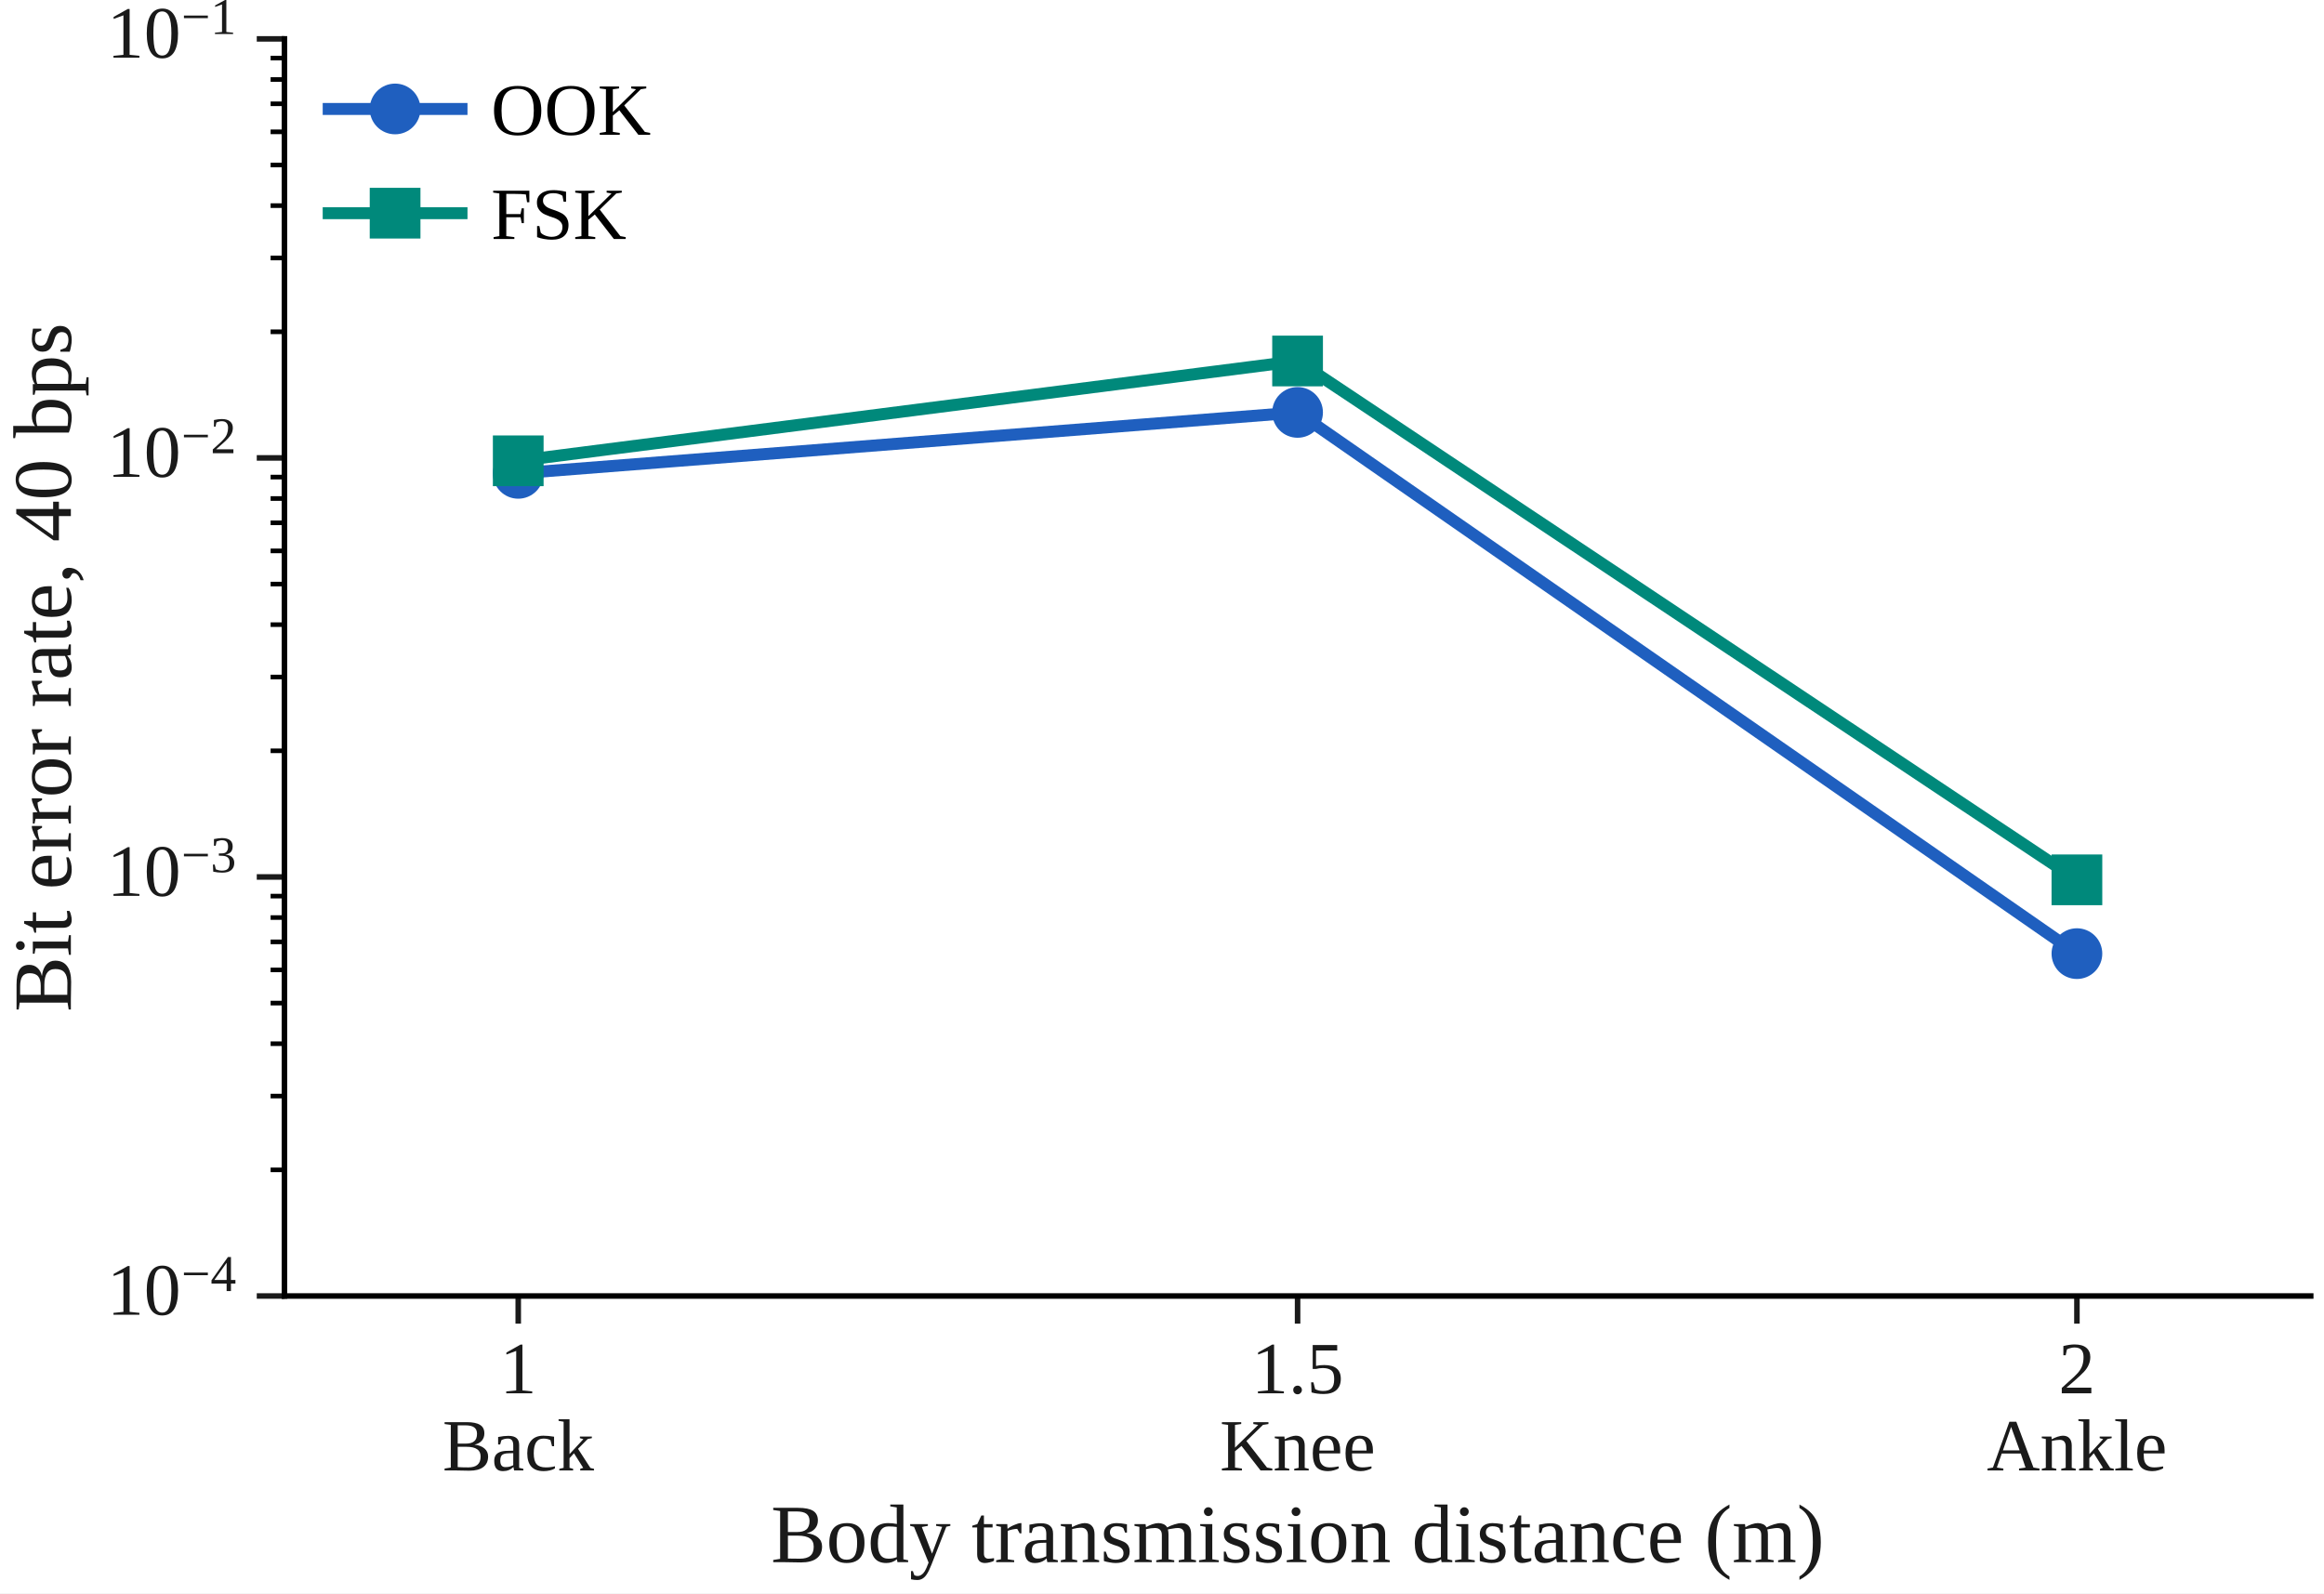
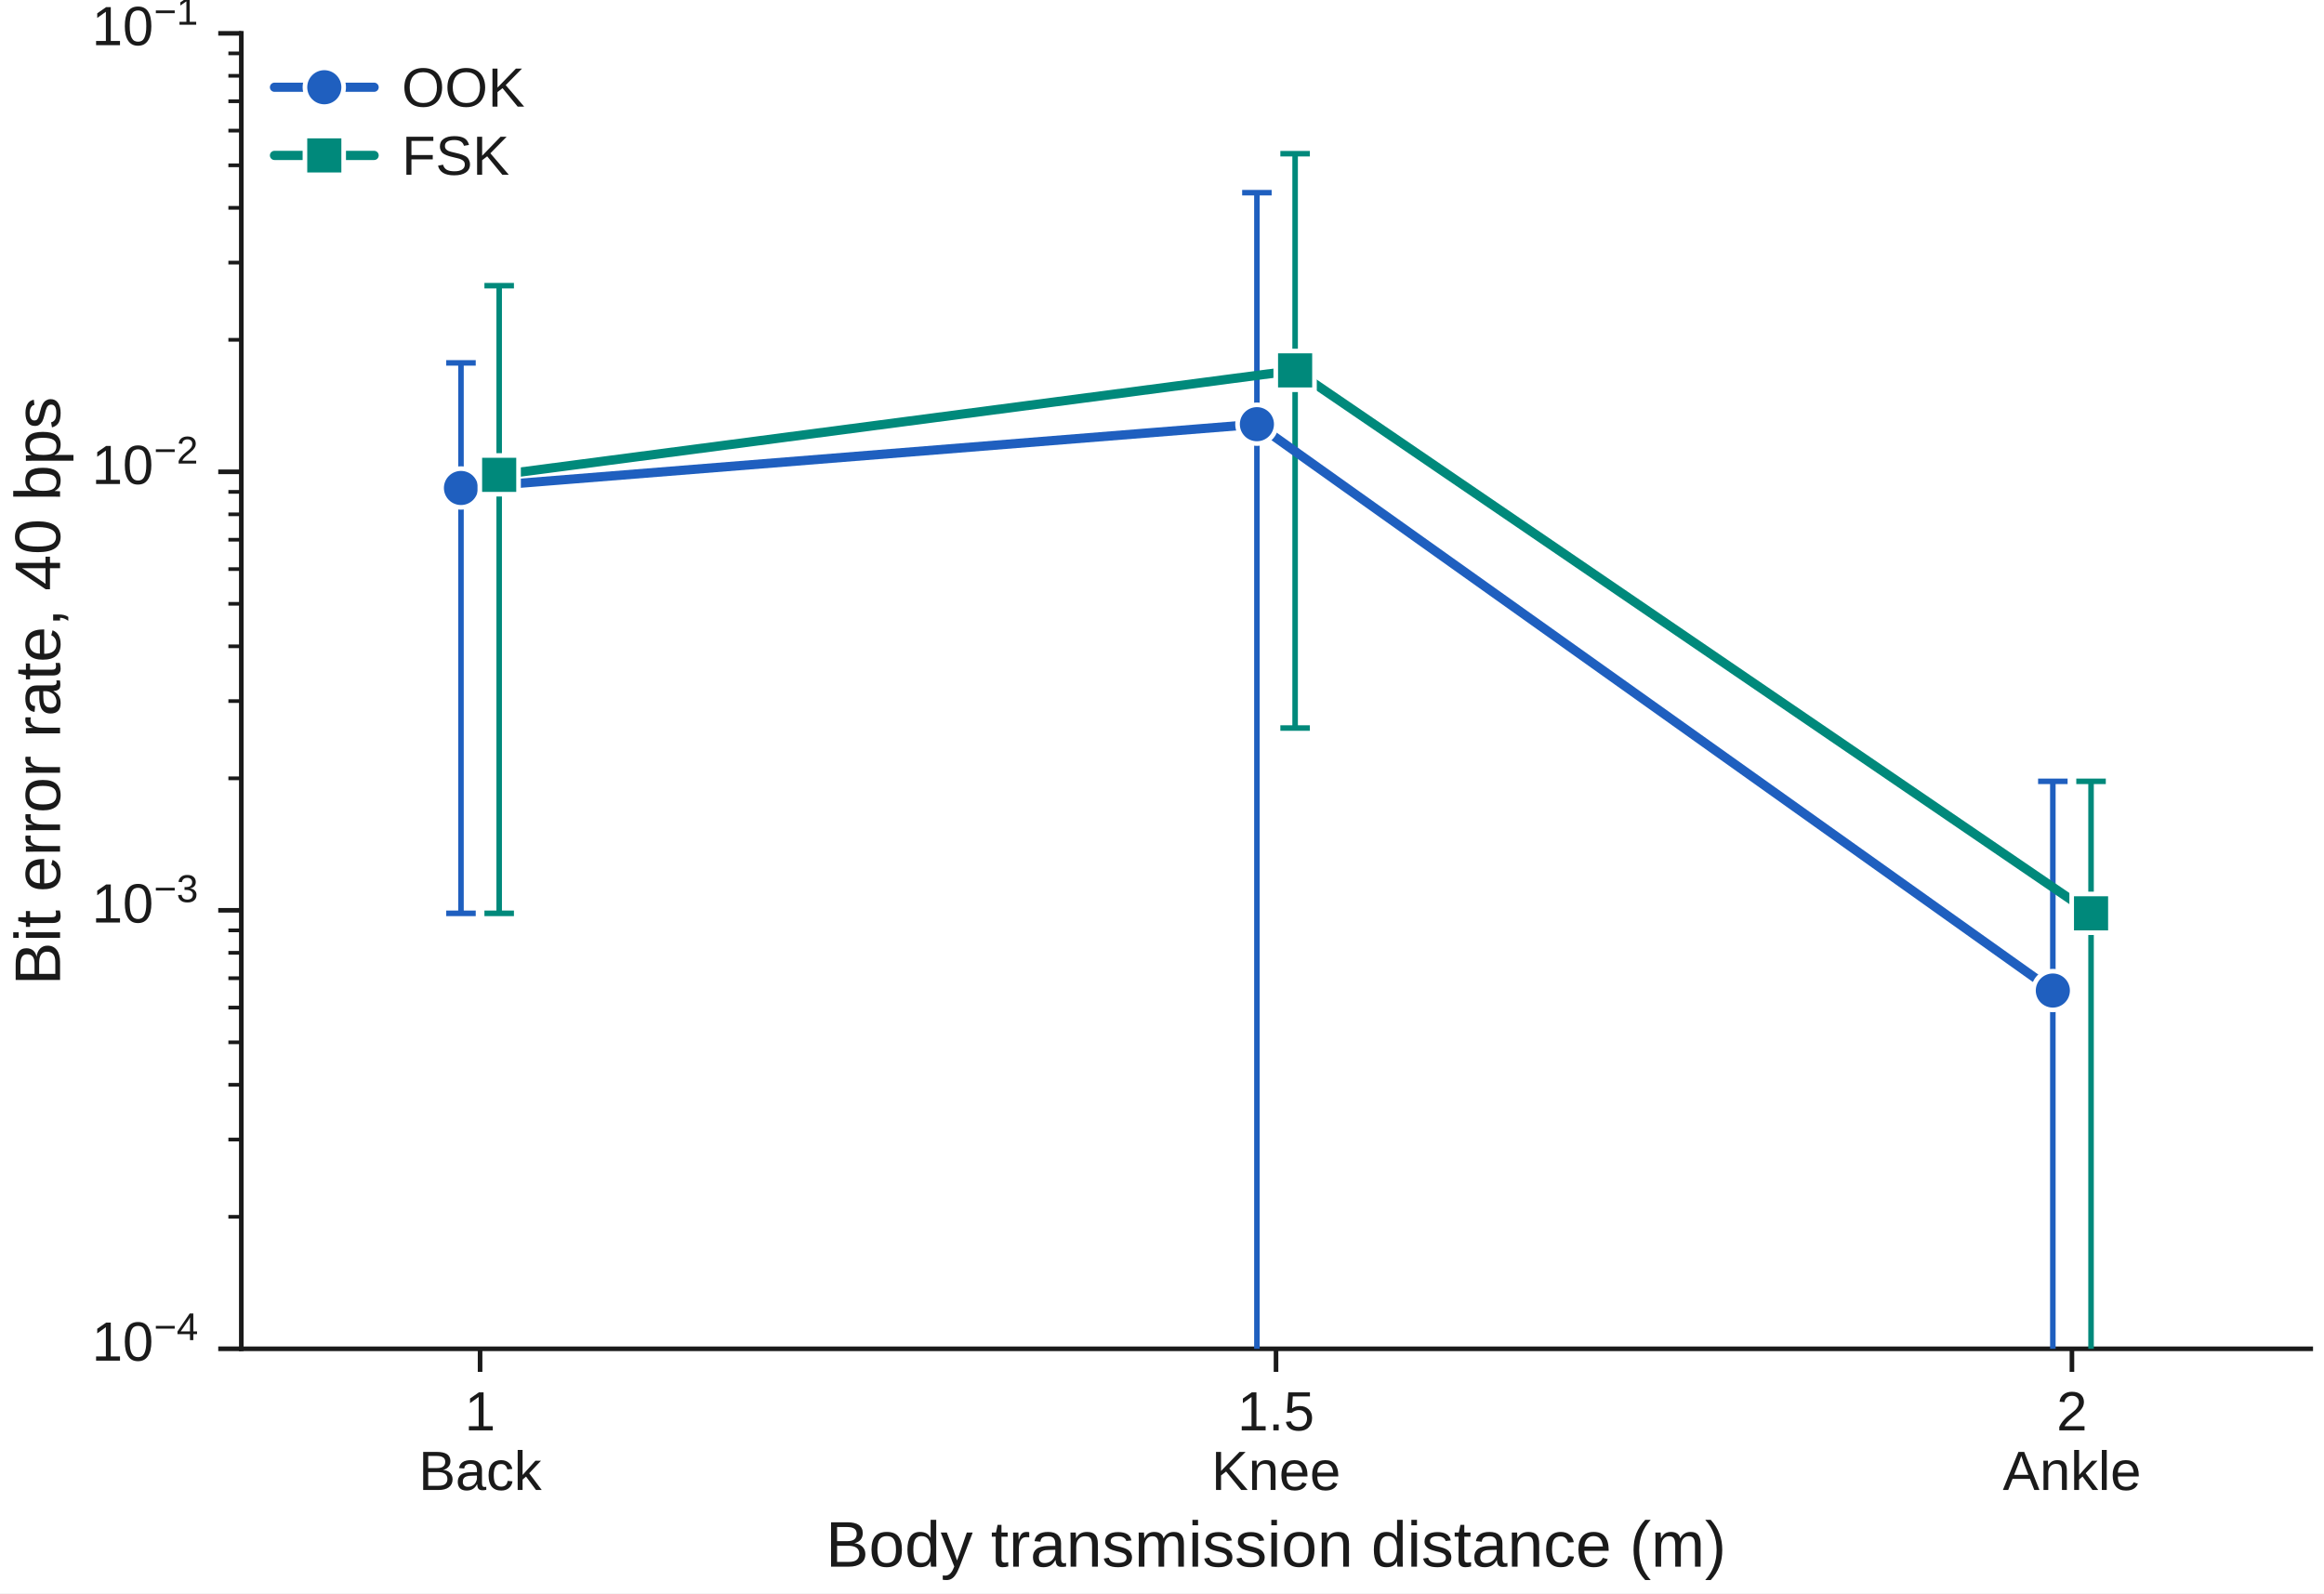
<svg xmlns="http://www.w3.org/2000/svg" xmlns:xlink="http://www.w3.org/1999/xlink" width="252pt" height="172.8pt" viewBox="0 0 252 172.8" version="1.1">
  <defs>
    <style type="text/css">*{stroke-linejoin: round; stroke-linecap: butt}</style>
  </defs>
  <g id="figure_1">
    <g id="patch_1">
      <path d="M 0 172.8  L 252 172.8  L 252 0  L 0 0  z " style="fill: #ffffff" />
    </g>
    <g id="axes_1">
      <g id="patch_2">
-         <path d="M 30.842 140.553  L 250.56 140.553  L 250.56 4.216  L 30.842 4.216  z " style="fill: #ffffff" />
+         <path d="M 26.165 146.279  L 250.56 146.279  L 250.56 3.614  L 26.165 3.614  z " style="fill: #ffffff" />
      </g>
      <g id="matplotlib.axis_1">
        <g id="xtick_1">
          <g id="line2d_1">
            <defs>
-               <path id="mbbfa810f6b" d="M 0 0  L 0 3  " style="stroke: #1a1a1a; stroke-width: 0.6" />
+               <path id="md3fc8c82eb" d="M 0 0  L 0 2.5  " style="stroke: #1a1a1a; stroke-width: 0.5" />
            </defs>
            <g>
-               <use xlink:href="#mbbfa810f6b" x="56.194" y="140.553" style="fill: #1a1a1a; stroke: #1a1a1a; stroke-width: 0.6" />
+               <use xlink:href="#md3fc8c82eb" x="52.057" y="146.279" style="fill: #1a1a1a; stroke: #1a1a1a; stroke-width: 0.5" />
            </g>
          </g>
          <g id="text_1">
-             <text style="font-size: 8px; font-family: 'Times New Roman', 'Liberation Serif', 'Nimbus Roman', 'DejaVu Serif', serif; fill: #1a1a1a" transform="translate(54.19397 151.1038)">1</text>
-             <text style="font-size: 8px; font-family: 'Times New Roman', 'Liberation Serif', 'Nimbus Roman', 'DejaVu Serif', serif; fill: #1a1a1a" transform="translate(47.97459 159.4691)">Back</text>
+             <text style="font-size: 6px; font-family: 'Arial', 'Helvetica', 'Liberation Sans', 'Nimbus Sans', 'DejaVu Sans', sans-serif; fill: #1a1a1a" transform="translate(50.38873 155.1269)">1</text>
+             <text style="font-size: 6px; font-family: 'Arial', 'Helvetica', 'Liberation Sans', 'Nimbus Sans', 'DejaVu Sans', sans-serif; fill: #1a1a1a" transform="translate(45.38763 161.5897)">Back</text>
          </g>
        </g>
        <g id="xtick_2">
          <g id="line2d_2">
            <g>
-               <use xlink:href="#mbbfa810f6b" x="140.701" y="140.553" style="fill: #1a1a1a; stroke: #1a1a1a; stroke-width: 0.6" />
+               <use xlink:href="#md3fc8c82eb" x="138.363" y="146.279" style="fill: #1a1a1a; stroke: #1a1a1a; stroke-width: 0.5" />
            </g>
          </g>
          <g id="text_2">
-             <text style="font-size: 8px; font-family: 'Times New Roman', 'Liberation Serif', 'Nimbus Roman', 'DejaVu Serif', serif; fill: #1a1a1a" transform="translate(135.7009 151.1038)">1.5</text>
-             <text style="font-size: 8px; font-family: 'Times New Roman', 'Liberation Serif', 'Nimbus Roman', 'DejaVu Serif', serif; fill: #1a1a1a" transform="translate(132.2609 159.4691)">Knee</text>
+             <text style="font-size: 6px; font-family: 'Arial', 'Helvetica', 'Liberation Sans', 'Nimbus Sans', 'DejaVu Sans', sans-serif; fill: #1a1a1a" transform="translate(134.1927 155.1269)">1.5</text>
+             <text style="font-size: 6px; font-family: 'Arial', 'Helvetica', 'Liberation Sans', 'Nimbus Sans', 'DejaVu Sans', sans-serif; fill: #1a1a1a" transform="translate(131.3567 161.5897)">Knee</text>
          </g>
        </g>
        <g id="xtick_3">
          <g id="line2d_3">
            <g>
-               <use xlink:href="#mbbfa810f6b" x="225.208" y="140.553" style="fill: #1a1a1a; stroke: #1a1a1a; stroke-width: 0.6" />
+               <use xlink:href="#md3fc8c82eb" x="224.668" y="146.279" style="fill: #1a1a1a; stroke: #1a1a1a; stroke-width: 0.5" />
            </g>
          </g>
          <g id="text_3">
-             <text style="font-size: 8px; font-family: 'Times New Roman', 'Liberation Serif', 'Nimbus Roman', 'DejaVu Serif', serif; fill: #1a1a1a" transform="translate(223.2079 151.1038)">2</text>
-             <text style="font-size: 8px; font-family: 'Times New Roman', 'Liberation Serif', 'Nimbus Roman', 'DejaVu Serif', serif; fill: #1a1a1a" transform="translate(215.4323 159.4691)">Ankle</text>
+             <text style="font-size: 6px; font-family: 'Arial', 'Helvetica', 'Liberation Sans', 'Nimbus Sans', 'DejaVu Sans', sans-serif; fill: #1a1a1a" transform="translate(223 155.1269)">2</text>
+             <text style="font-size: 6px; font-family: 'Arial', 'Helvetica', 'Liberation Sans', 'Nimbus Sans', 'DejaVu Sans', sans-serif; fill: #1a1a1a" transform="translate(217.1641 161.5897)">Ankle</text>
          </g>
        </g>
        <g id="text_4">
-           <text style="font-size: 9px; font-family: 'Times New Roman', 'Liberation Serif', 'Nimbus Roman', 'DejaVu Serif', serif; text-anchor: middle; fill: #1a1a1a" x="140.701" y="169.418" transform="rotate(-0 140.7009 169.418)">Body transmission distance (m)</text>
+           <text style="font-size: 7px; font-family: 'Arial', 'Helvetica', 'Liberation Sans', 'Nimbus Sans', 'DejaVu Sans', sans-serif; text-anchor: middle; fill: #1a1a1a" x="138.363" y="169.907" transform="rotate(-0 138.3627 169.9075)">Body transmission distance (m)</text>
        </g>
      </g>
      <g id="matplotlib.axis_2">
        <g id="ytick_1">
          <g id="line2d_4">
            <defs>
-               <path id="m124d9e23ec" d="M 0 0  L -3 0  " style="stroke: #1a1a1a; stroke-width: 0.6" />
+               <path id="mec77ec53ce" d="M 0 0  L -2.5 0  " style="stroke: #1a1a1a; stroke-width: 0.5" />
            </defs>
            <g>
-               <use xlink:href="#m124d9e23ec" x="30.842" y="140.553" style="fill: #1a1a1a; stroke: #1a1a1a; stroke-width: 0.6" />
+               <use xlink:href="#mec77ec53ce" x="26.165" y="146.279" style="fill: #1a1a1a; stroke: #1a1a1a; stroke-width: 0.5" />
            </g>
          </g>
          <g id="text_5">
-             <g style="fill: #1a1a1a" transform="translate(11.60187 143.3282)">
+             <g style="fill: #1a1a1a" transform="translate(9.965313 148.4529)">
              <text>
-                 <tspan x="0" y="-0.744" style="font-size: 8px; font-family: 'Liberation Serif'; fill: #1a1a1a">1</tspan>
-                 <tspan x="4" y="-0.744" style="font-size: 8px; font-family: 'Liberation Serif'; fill: #1a1a1a">0</tspan>
-                 <tspan x="8.064" y="-3.314" style="font-size: 5.6px; font-family: 'Liberation Serif'; fill: #1a1a1a">−</tspan>
-                 <tspan x="11.222" y="-3.314" style="font-size: 5.6px; font-family: 'Liberation Serif'; fill: #1a1a1a">4</tspan>
+                 <tspan x="0" y="-0.892" style="font-size: 6px; font-family: 'Liberation Sans'; fill: #1a1a1a">1</tspan>
+                 <tspan x="3.337" y="-0.892" style="font-size: 6px; font-family: 'Liberation Sans'; fill: #1a1a1a">0</tspan>
+                 <tspan x="6.729" y="-3.112" style="font-size: 4.2px; font-family: 'Liberation Sans'; fill: #1a1a1a">−</tspan>
+                 <tspan x="9.182" y="-3.112" style="font-size: 4.2px; font-family: 'Liberation Sans'; fill: #1a1a1a">4</tspan>
              </text>
            </g>
          </g>
        </g>
        <g id="ytick_2">
          <g id="line2d_5">
            <g>
-               <use xlink:href="#m124d9e23ec" x="30.842" y="95.107" style="fill: #1a1a1a; stroke: #1a1a1a; stroke-width: 0.6" />
+               <use xlink:href="#mec77ec53ce" x="26.165" y="98.724" style="fill: #1a1a1a; stroke: #1a1a1a; stroke-width: 0.5" />
            </g>
          </g>
          <g id="text_6">
-             <g style="fill: #1a1a1a" transform="translate(11.60187 97.88254)">
+             <g style="fill: #1a1a1a" transform="translate(9.965313 100.898)">
              <text>
-                 <tspan x="0" y="-0.722" style="font-size: 8px; font-family: 'Liberation Serif'; fill: #1a1a1a">1</tspan>
-                 <tspan x="4" y="-0.722" style="font-size: 8px; font-family: 'Liberation Serif'; fill: #1a1a1a">0</tspan>
-                 <tspan x="8.064" y="-3.292" style="font-size: 5.6px; font-family: 'Liberation Serif'; fill: #1a1a1a">−</tspan>
-                 <tspan x="11.222" y="-3.292" style="font-size: 5.6px; font-family: 'Liberation Serif'; fill: #1a1a1a">3</tspan>
+                 <tspan x="0" y="-0.848" style="font-size: 6px; font-family: 'Liberation Sans'; fill: #1a1a1a">1</tspan>
+                 <tspan x="3.337" y="-0.848" style="font-size: 6px; font-family: 'Liberation Sans'; fill: #1a1a1a">0</tspan>
+                 <tspan x="6.729" y="-3.069" style="font-size: 4.2px; font-family: 'Liberation Sans'; fill: #1a1a1a">−</tspan>
+                 <tspan x="9.182" y="-3.069" style="font-size: 4.2px; font-family: 'Liberation Sans'; fill: #1a1a1a">3</tspan>
              </text>
            </g>
          </g>
        </g>
        <g id="ytick_3">
          <g id="line2d_6">
            <g>
-               <use xlink:href="#m124d9e23ec" x="30.842" y="49.661" style="fill: #1a1a1a; stroke: #1a1a1a; stroke-width: 0.6" />
+               <use xlink:href="#mec77ec53ce" x="26.165" y="51.169" style="fill: #1a1a1a; stroke: #1a1a1a; stroke-width: 0.5" />
            </g>
          </g>
          <g id="text_7">
-             <g style="fill: #1a1a1a" transform="translate(11.60187 52.4369)">
+             <g style="fill: #1a1a1a" transform="translate(9.965313 53.34304)">
              <text>
-                 <tspan x="0" y="-0.722" style="font-size: 8px; font-family: 'Liberation Serif'; fill: #1a1a1a">1</tspan>
-                 <tspan x="4" y="-0.722" style="font-size: 8px; font-family: 'Liberation Serif'; fill: #1a1a1a">0</tspan>
-                 <tspan x="8.064" y="-3.292" style="font-size: 5.6px; font-family: 'Liberation Serif'; fill: #1a1a1a">−</tspan>
-                 <tspan x="11.222" y="-3.292" style="font-size: 5.6px; font-family: 'Liberation Serif'; fill: #1a1a1a">2</tspan>
+                 <tspan x="0" y="-0.848" style="font-size: 6px; font-family: 'Liberation Sans'; fill: #1a1a1a">1</tspan>
+                 <tspan x="3.337" y="-0.848" style="font-size: 6px; font-family: 'Liberation Sans'; fill: #1a1a1a">0</tspan>
+                 <tspan x="6.729" y="-3.069" style="font-size: 4.2px; font-family: 'Liberation Sans'; fill: #1a1a1a">−</tspan>
+                 <tspan x="9.182" y="-3.069" style="font-size: 4.2px; font-family: 'Liberation Sans'; fill: #1a1a1a">2</tspan>
              </text>
            </g>
          </g>
        </g>
        <g id="ytick_4">
          <g id="line2d_7">
            <g>
-               <use xlink:href="#m124d9e23ec" x="30.842" y="4.216" style="fill: #1a1a1a; stroke: #1a1a1a; stroke-width: 0.6" />
+               <use xlink:href="#mec77ec53ce" x="26.165" y="3.614" style="fill: #1a1a1a; stroke: #1a1a1a; stroke-width: 0.5" />
            </g>
          </g>
          <g id="text_8">
-             <g style="fill: #1a1a1a" transform="translate(11.60187 6.99125)">
+             <g style="fill: #1a1a1a" transform="translate(9.965313 5.788125)">
              <text>
-                 <tspan x="0" y="-0.733" style="font-size: 8px; font-family: 'Liberation Serif'; fill: #1a1a1a">1</tspan>
-                 <tspan x="4" y="-0.733" style="font-size: 8px; font-family: 'Liberation Serif'; fill: #1a1a1a">0</tspan>
-                 <tspan x="8.064" y="-3.303" style="font-size: 5.6px; font-family: 'Liberation Serif'; fill: #1a1a1a">−</tspan>
-                 <tspan x="11.222" y="-3.303" style="font-size: 5.6px; font-family: 'Liberation Serif'; fill: #1a1a1a">1</tspan>
+                 <tspan x="0" y="-0.892" style="font-size: 6px; font-family: 'Liberation Sans'; fill: #1a1a1a">1</tspan>
+                 <tspan x="3.337" y="-0.892" style="font-size: 6px; font-family: 'Liberation Sans'; fill: #1a1a1a">0</tspan>
+                 <tspan x="6.729" y="-3.112" style="font-size: 4.2px; font-family: 'Liberation Sans'; fill: #1a1a1a">−</tspan>
+                 <tspan x="9.182" y="-3.112" style="font-size: 4.2px; font-family: 'Liberation Sans'; fill: #1a1a1a">1</tspan>
              </text>
            </g>
          </g>
        </g>
        <g id="ytick_5">
          <g id="line2d_8">
            <defs>
-               <path id="mfb4f6b42da" d="M 0 0  L -1.5 0  " style="stroke: #000000; stroke-width: 0.5" />
+               <path id="maca8bdec63" d="M 0 0  L -1.4 0  " style="stroke: #1a1a1a; stroke-width: 0.4" />
            </defs>
            <g>
-               <use xlink:href="#mfb4f6b42da" x="30.842" y="126.872" style="stroke: #000000; stroke-width: 0.5" />
+               <use xlink:href="#maca8bdec63" x="26.165" y="131.963" style="fill: #1a1a1a; stroke: #1a1a1a; stroke-width: 0.4" />
            </g>
          </g>
        </g>
        <g id="ytick_6">
          <g id="line2d_9">
            <g>
-               <use xlink:href="#mfb4f6b42da" x="30.842" y="118.869" style="stroke: #000000; stroke-width: 0.5" />
+               <use xlink:href="#maca8bdec63" x="26.165" y="123.589" style="fill: #1a1a1a; stroke: #1a1a1a; stroke-width: 0.4" />
            </g>
          </g>
        </g>
        <g id="ytick_7">
          <g id="line2d_10">
            <g>
-               <use xlink:href="#mfb4f6b42da" x="30.842" y="113.192" style="stroke: #000000; stroke-width: 0.5" />
+               <use xlink:href="#maca8bdec63" x="26.165" y="117.648" style="fill: #1a1a1a; stroke: #1a1a1a; stroke-width: 0.4" />
            </g>
          </g>
        </g>
        <g id="ytick_8">
          <g id="line2d_11">
            <g>
-               <use xlink:href="#mfb4f6b42da" x="30.842" y="108.787" style="stroke: #000000; stroke-width: 0.5" />
+               <use xlink:href="#maca8bdec63" x="26.165" y="113.039" style="fill: #1a1a1a; stroke: #1a1a1a; stroke-width: 0.4" />
            </g>
          </g>
        </g>
        <g id="ytick_9">
          <g id="line2d_12">
            <g>
-               <use xlink:href="#mfb4f6b42da" x="30.842" y="105.189" style="stroke: #000000; stroke-width: 0.5" />
+               <use xlink:href="#maca8bdec63" x="26.165" y="109.274" style="fill: #1a1a1a; stroke: #1a1a1a; stroke-width: 0.4" />
            </g>
          </g>
        </g>
        <g id="ytick_10">
          <g id="line2d_13">
            <g>
-               <use xlink:href="#mfb4f6b42da" x="30.842" y="102.147" style="stroke: #000000; stroke-width: 0.5" />
+               <use xlink:href="#maca8bdec63" x="26.165" y="106.09" style="fill: #1a1a1a; stroke: #1a1a1a; stroke-width: 0.4" />
            </g>
          </g>
        </g>
        <g id="ytick_11">
          <g id="line2d_14">
            <g>
-               <use xlink:href="#mfb4f6b42da" x="30.842" y="99.511" style="stroke: #000000; stroke-width: 0.5" />
+               <use xlink:href="#maca8bdec63" x="26.165" y="103.332" style="fill: #1a1a1a; stroke: #1a1a1a; stroke-width: 0.4" />
            </g>
          </g>
        </g>
        <g id="ytick_12">
          <g id="line2d_15">
            <g>
-               <use xlink:href="#mfb4f6b42da" x="30.842" y="97.186" style="stroke: #000000; stroke-width: 0.5" />
+               <use xlink:href="#maca8bdec63" x="26.165" y="100.9" style="fill: #1a1a1a; stroke: #1a1a1a; stroke-width: 0.4" />
            </g>
          </g>
        </g>
        <g id="ytick_13">
          <g id="line2d_16">
            <g>
-               <use xlink:href="#mfb4f6b42da" x="30.842" y="81.426" style="stroke: #000000; stroke-width: 0.5" />
+               <use xlink:href="#maca8bdec63" x="26.165" y="84.408" style="fill: #1a1a1a; stroke: #1a1a1a; stroke-width: 0.4" />
            </g>
          </g>
        </g>
        <g id="ytick_14">
          <g id="line2d_17">
            <g>
-               <use xlink:href="#mfb4f6b42da" x="30.842" y="73.424" style="stroke: #000000; stroke-width: 0.5" />
+               <use xlink:href="#maca8bdec63" x="26.165" y="76.034" style="fill: #1a1a1a; stroke: #1a1a1a; stroke-width: 0.4" />
            </g>
          </g>
        </g>
        <g id="ytick_15">
          <g id="line2d_18">
            <g>
-               <use xlink:href="#mfb4f6b42da" x="30.842" y="67.746" style="stroke: #000000; stroke-width: 0.5" />
+               <use xlink:href="#maca8bdec63" x="26.165" y="70.093" style="fill: #1a1a1a; stroke: #1a1a1a; stroke-width: 0.4" />
            </g>
          </g>
        </g>
        <g id="ytick_16">
          <g id="line2d_19">
            <g>
-               <use xlink:href="#mfb4f6b42da" x="30.842" y="63.342" style="stroke: #000000; stroke-width: 0.5" />
+               <use xlink:href="#maca8bdec63" x="26.165" y="65.484" style="fill: #1a1a1a; stroke: #1a1a1a; stroke-width: 0.4" />
            </g>
          </g>
        </g>
        <g id="ytick_17">
          <g id="line2d_20">
            <g>
-               <use xlink:href="#mfb4f6b42da" x="30.842" y="59.743" style="stroke: #000000; stroke-width: 0.5" />
+               <use xlink:href="#maca8bdec63" x="26.165" y="61.719" style="fill: #1a1a1a; stroke: #1a1a1a; stroke-width: 0.4" />
            </g>
          </g>
        </g>
        <g id="ytick_18">
          <g id="line2d_21">
            <g>
-               <use xlink:href="#mfb4f6b42da" x="30.842" y="56.701" style="stroke: #000000; stroke-width: 0.5" />
+               <use xlink:href="#maca8bdec63" x="26.165" y="58.535" style="fill: #1a1a1a; stroke: #1a1a1a; stroke-width: 0.4" />
            </g>
          </g>
        </g>
        <g id="ytick_19">
          <g id="line2d_22">
            <g>
-               <use xlink:href="#mfb4f6b42da" x="30.842" y="54.065" style="stroke: #000000; stroke-width: 0.5" />
+               <use xlink:href="#maca8bdec63" x="26.165" y="55.778" style="fill: #1a1a1a; stroke: #1a1a1a; stroke-width: 0.4" />
            </g>
          </g>
        </g>
        <g id="ytick_20">
          <g id="line2d_23">
            <g>
-               <use xlink:href="#mfb4f6b42da" x="30.842" y="51.741" style="stroke: #000000; stroke-width: 0.5" />
+               <use xlink:href="#maca8bdec63" x="26.165" y="53.345" style="fill: #1a1a1a; stroke: #1a1a1a; stroke-width: 0.4" />
            </g>
          </g>
        </g>
        <g id="ytick_21">
          <g id="line2d_24">
            <g>
-               <use xlink:href="#mfb4f6b42da" x="30.842" y="35.981" style="stroke: #000000; stroke-width: 0.5" />
+               <use xlink:href="#maca8bdec63" x="26.165" y="36.854" style="fill: #1a1a1a; stroke: #1a1a1a; stroke-width: 0.4" />
            </g>
          </g>
        </g>
        <g id="ytick_22">
          <g id="line2d_25">
            <g>
-               <use xlink:href="#mfb4f6b42da" x="30.842" y="27.978" style="stroke: #000000; stroke-width: 0.5" />
+               <use xlink:href="#maca8bdec63" x="26.165" y="28.48" style="fill: #1a1a1a; stroke: #1a1a1a; stroke-width: 0.4" />
            </g>
          </g>
        </g>
        <g id="ytick_23">
          <g id="line2d_26">
            <g>
-               <use xlink:href="#mfb4f6b42da" x="30.842" y="22.3" style="stroke: #000000; stroke-width: 0.5" />
+               <use xlink:href="#maca8bdec63" x="26.165" y="22.538" style="fill: #1a1a1a; stroke: #1a1a1a; stroke-width: 0.4" />
            </g>
          </g>
        </g>
        <g id="ytick_24">
          <g id="line2d_27">
            <g>
-               <use xlink:href="#mfb4f6b42da" x="30.842" y="17.896" style="stroke: #000000; stroke-width: 0.5" />
+               <use xlink:href="#maca8bdec63" x="26.165" y="17.93" style="fill: #1a1a1a; stroke: #1a1a1a; stroke-width: 0.4" />
            </g>
          </g>
        </g>
        <g id="ytick_25">
          <g id="line2d_28">
            <g>
-               <use xlink:href="#mfb4f6b42da" x="30.842" y="14.298" style="stroke: #000000; stroke-width: 0.5" />
+               <use xlink:href="#maca8bdec63" x="26.165" y="14.164" style="fill: #1a1a1a; stroke: #1a1a1a; stroke-width: 0.4" />
            </g>
          </g>
        </g>
        <g id="ytick_26">
          <g id="line2d_29">
            <g>
-               <use xlink:href="#mfb4f6b42da" x="30.842" y="11.255" style="stroke: #000000; stroke-width: 0.5" />
+               <use xlink:href="#maca8bdec63" x="26.165" y="10.98" style="fill: #1a1a1a; stroke: #1a1a1a; stroke-width: 0.4" />
            </g>
          </g>
        </g>
        <g id="ytick_27">
          <g id="line2d_30">
            <g>
-               <use xlink:href="#mfb4f6b42da" x="30.842" y="8.62" style="stroke: #000000; stroke-width: 0.5" />
+               <use xlink:href="#maca8bdec63" x="26.165" y="8.223" style="fill: #1a1a1a; stroke: #1a1a1a; stroke-width: 0.4" />
            </g>
          </g>
        </g>
        <g id="ytick_28">
          <g id="line2d_31">
            <g>
-               <use xlink:href="#mfb4f6b42da" x="30.842" y="6.295" style="stroke: #000000; stroke-width: 0.5" />
+               <use xlink:href="#maca8bdec63" x="26.165" y="5.79" style="fill: #1a1a1a; stroke: #1a1a1a; stroke-width: 0.4" />
            </g>
          </g>
        </g>
        <g id="text_9">
-           <text style="font-size: 9px; font-family: 'Times New Roman', 'Liberation Serif', 'Nimbus Roman', 'DejaVu Serif', serif; text-anchor: middle; fill: #1a1a1a" x="7.685" y="72.384" transform="rotate(-90 7.685156 72.38409)">Bit error rate, 40 bps</text>
+           <text style="font-size: 7px; font-family: 'Arial', 'Helvetica', 'Liberation Sans', 'Nimbus Sans', 'DejaVu Sans', sans-serif; text-anchor: middle; fill: #1a1a1a" x="6.513" y="74.946" transform="rotate(-90 6.512813 74.94644)">Bit error rate, 40 bps</text>
        </g>
      </g>
      <g id="patch_3">
-         <path d="M 30.842 140.553  L 30.842 4.216  " style="fill: none; stroke: #000000; stroke-width: 0.6; stroke-linejoin: miter; stroke-linecap: square" />
+         <path d="M 26.165 146.279  L 26.165 3.614  " style="fill: none; stroke: #1a1a1a; stroke-width: 0.5; stroke-linejoin: miter; stroke-linecap: square" />
      </g>
      <g id="patch_4">
-         <path d="M 30.842 140.553  L 250.56 140.553  " style="fill: none; stroke: #000000; stroke-width: 0.6; stroke-linejoin: miter; stroke-linecap: square" />
+         <path d="M 26.165 146.279  L 250.56 146.279  " style="fill: none; stroke: #1a1a1a; stroke-width: 0.5; stroke-linejoin: miter; stroke-linecap: square" />
+       </g>
+       <g id="LineCollection_1">
+         <path d="M 49.986 99.052  L 49.986 39.357  " clip-path="url(#p67f716733e)" style="fill: none; stroke: #1f5fbf; stroke-width: 0.6" />
+         <path d="M 136.291 173.8  L 136.291 20.897  " clip-path="url(#p67f716733e)" style="fill: none; stroke: #1f5fbf; stroke-width: 0.6" />
+         <path d="M 222.597 173.8  L 222.597 84.736  " clip-path="url(#p67f716733e)" style="fill: none; stroke: #1f5fbf; stroke-width: 0.6" />
      </g>
      <g id="line2d_32">
-         <path d="M 56.194 51.336  L 140.701 44.726  L 225.208 103.423  " clip-path="url(#pafbc716899)" style="fill: none; stroke: #1f5fbf; stroke-width: 1.3; stroke-linecap: square" />
        <defs>
-           <path id="m80c9dfdea7" d="M 0 2.25  C 0.597 2.25 1.169 2.013 1.591 1.591  C 2.013 1.169 2.25 0.597 2.25 0  C 2.25 -0.597 2.013 -1.169 1.591 -1.591  C 1.169 -2.013 0.597 -2.25 0 -2.25  C -0.597 -2.25 -1.169 -2.013 -1.591 -1.591  C -2.013 -1.169 -2.25 -0.597 -2.25 0  C -2.25 0.597 -2.013 1.169 -1.591 1.591  C -1.169 2.013 -0.597 2.25 0 2.25  z " style="stroke: #1f5fbf" />
+           <path id="m3b3646c719" d="M 1.6 0  L -1.6 -0  " style="stroke: #1f5fbf; stroke-width: 0.6" />
        </defs>
-         <g clip-path="url(#pafbc716899)">
-           <use xlink:href="#m80c9dfdea7" x="56.194" y="51.336" style="fill: #1f5fbf; stroke: #1f5fbf" />
-           <use xlink:href="#m80c9dfdea7" x="140.701" y="44.726" style="fill: #1f5fbf; stroke: #1f5fbf" />
-           <use xlink:href="#m80c9dfdea7" x="225.208" y="103.423" style="fill: #1f5fbf; stroke: #1f5fbf" />
+         <g clip-path="url(#p67f716733e)">
+           <use xlink:href="#m3b3646c719" x="49.986" y="99.052" style="fill: #1f77b4; stroke: #1f5fbf; stroke-width: 0.6" />
+           <use xlink:href="#m3b3646c719" x="72.455" y="12442.6" style="fill: #1f77b4; stroke: #1f5fbf; stroke-width: 0.6" />
        </g>
      </g>
      <g id="line2d_33">
-         <path d="M 56.194 49.975  L 140.701 39.149  L 225.208 95.42  " clip-path="url(#pafbc716899)" style="fill: none; stroke: #00897b; stroke-width: 1.3; stroke-linecap: square" />
+         <g clip-path="url(#p67f716733e)">
+           <use xlink:href="#m3b3646c719" x="49.986" y="39.357" style="fill: #1f77b4; stroke: #1f5fbf; stroke-width: 0.6" />
+           <use xlink:href="#m3b3646c719" x="136.291" y="20.897" style="fill: #1f77b4; stroke: #1f5fbf; stroke-width: 0.6" />
+           <use xlink:href="#m3b3646c719" x="222.597" y="84.736" style="fill: #1f77b4; stroke: #1f5fbf; stroke-width: 0.6" />
+         </g>
+       </g>
+       <g id="LineCollection_2">
+         <path d="M 54.128 99.052  L 54.128 30.983  " clip-path="url(#p67f716733e)" style="fill: none; stroke: #00897b; stroke-width: 0.6" />
+         <path d="M 140.434 78.957  L 140.434 16.668  " clip-path="url(#p67f716733e)" style="fill: none; stroke: #00897b; stroke-width: 0.6" />
+         <path d="M 226.74 173.8  L 226.74 84.736  " clip-path="url(#p67f716733e)" style="fill: none; stroke: #00897b; stroke-width: 0.6" />
+       </g>
+       <g id="line2d_34">
        <defs>
-           <path id="mf0fc969010" d="M -2.25 2.25  L 2.25 2.25  L 2.25 -2.25  L -2.25 -2.25  z " style="stroke: #00897b; stroke-linejoin: miter" />
+           <path id="m5a2b9da079" d="M 1.6 0  L -1.6 -0  " style="stroke: #00897b; stroke-width: 0.6" />
        </defs>
-         <g clip-path="url(#pafbc716899)">
-           <use xlink:href="#mf0fc969010" x="56.194" y="49.975" style="fill: #00897b; stroke: #00897b; stroke-linejoin: miter" />
-           <use xlink:href="#mf0fc969010" x="140.701" y="39.149" style="fill: #00897b; stroke: #00897b; stroke-linejoin: miter" />
-           <use xlink:href="#mf0fc969010" x="225.208" y="95.42" style="fill: #00897b; stroke: #00897b; stroke-linejoin: miter" />
+         <g clip-path="url(#p67f716733e)">
+           <use xlink:href="#m5a2b9da079" x="54.128" y="99.052" style="fill: #1f77b4; stroke: #00897b; stroke-width: 0.6" />
+           <use xlink:href="#m5a2b9da079" x="140.434" y="78.957" style="fill: #1f77b4; stroke: #00897b; stroke-width: 0.6" />
+           <use xlink:href="#m5a2b9da079" x="162.93" y="12442.6" style="fill: #1f77b4; stroke: #00897b; stroke-width: 0.6" />
+         </g>
+       </g>
+       <g id="line2d_35">
+         <g clip-path="url(#p67f716733e)">
+           <use xlink:href="#m5a2b9da079" x="54.128" y="30.983" style="fill: #1f77b4; stroke: #00897b; stroke-width: 0.6" />
+           <use xlink:href="#m5a2b9da079" x="140.434" y="16.668" style="fill: #1f77b4; stroke: #00897b; stroke-width: 0.6" />
+           <use xlink:href="#m5a2b9da079" x="226.74" y="84.736" style="fill: #1f77b4; stroke: #00897b; stroke-width: 0.6" />
+         </g>
+       </g>
+       <g id="line2d_36">
+         <path d="M 49.986 52.922  L 136.291 46.005  L 222.597 107.426  " clip-path="url(#p67f716733e)" style="fill: none; stroke: #1f5fbf; stroke-linecap: round" />
+         <defs>
+           <path id="ma0dce32dc4" d="M 0 2.1  C 0.557 2.1 1.091 1.879 1.485 1.485  C 1.879 1.091 2.1 0.557 2.1 0  C 2.1 -0.557 1.879 -1.091 1.485 -1.485  C 1.091 -1.879 0.557 -2.1 0 -2.1  C -0.557 -2.1 -1.091 -1.879 -1.485 -1.485  C -1.879 -1.091 -2.1 -0.557 -2.1 0  C -2.1 0.557 -1.879 1.091 -1.485 1.485  C -1.091 1.879 -0.557 2.1 0 2.1  z " style="stroke: #ffffff; stroke-width: 0.5" />
+         </defs>
+         <g clip-path="url(#p67f716733e)">
+           <use xlink:href="#ma0dce32dc4" x="49.986" y="52.922" style="fill: #1f5fbf; stroke: #ffffff; stroke-width: 0.5" />
+           <use xlink:href="#ma0dce32dc4" x="136.291" y="46.005" style="fill: #1f5fbf; stroke: #ffffff; stroke-width: 0.5" />
+           <use xlink:href="#ma0dce32dc4" x="222.597" y="107.426" style="fill: #1f5fbf; stroke: #ffffff; stroke-width: 0.5" />
+         </g>
+       </g>
+       <g id="line2d_37">
+         <path d="M 54.128 51.497  L 140.434 40.169  L 226.74 99.052  " clip-path="url(#p67f716733e)" style="fill: none; stroke: #00897b; stroke-linecap: round" />
+         <defs>
+           <path id="m94ec5d7ec1" d="M -2.1 2.1  L 2.1 2.1  L 2.1 -2.1  L -2.1 -2.1  z " style="stroke: #ffffff; stroke-width: 0.5; stroke-linejoin: miter" />
+         </defs>
+         <g clip-path="url(#p67f716733e)">
+           <use xlink:href="#m94ec5d7ec1" x="54.128" y="51.497" style="fill: #00897b; stroke: #ffffff; stroke-width: 0.5; stroke-linejoin: miter" />
+           <use xlink:href="#m94ec5d7ec1" x="140.434" y="40.169" style="fill: #00897b; stroke: #ffffff; stroke-width: 0.5; stroke-linejoin: miter" />
+           <use xlink:href="#m94ec5d7ec1" x="226.74" y="99.052" style="fill: #00897b; stroke: #ffffff; stroke-width: 0.5; stroke-linejoin: miter" />
        </g>
      </g>
      <g id="legend_1">
-         <g id="line2d_34">
-           <path d="M 35.642 11.816  L 42.842 11.816  L 50.042 11.816  " style="fill: none; stroke: #1f5fbf; stroke-width: 1.3; stroke-linecap: square" />
+         <g id="line2d_38">
+           <path d="M 29.765 9.462  L 35.165 9.462  L 40.565 9.462  " style="fill: none; stroke: #1f5fbf; stroke-linecap: round" />
          <g>
-             <use xlink:href="#m80c9dfdea7" x="42.842" y="11.816" style="fill: #1f5fbf; stroke: #1f5fbf" />
+             <use xlink:href="#ma0dce32dc4" x="35.165" y="9.462" style="fill: #1f5fbf; stroke: #ffffff; stroke-width: 0.5" />
          </g>
        </g>
        <g id="text_10">
-           <text style="font-size: 8px; font-family: 'Times New Roman', 'Liberation Serif', 'Nimbus Roman', 'DejaVu Serif', serif; text-anchor: start" x="53.242" y="14.616" transform="rotate(-0 53.24188 14.61562)">OOK</text>
-         </g>
-         <g id="line2d_35">
-           <path d="M 35.642 23.119  L 42.842 23.119  L 50.042 23.119  " style="fill: none; stroke: #00897b; stroke-width: 1.3; stroke-linecap: square" />
+           <text style="font-size: 6px; font-family: 'Arial', 'Helvetica', 'Liberation Sans', 'Nimbus Sans', 'DejaVu Sans', sans-serif; text-anchor: start; fill: #1a1a1a" x="43.565" y="11.562" transform="rotate(-0 43.56531 11.56219)">OOK</text>
+         </g>
+         <g id="line2d_39">
+           <path d="M 29.765 16.855  L 35.165 16.855  L 40.565 16.855  " style="fill: none; stroke: #00897b; stroke-linecap: round" />
          <g>
-             <use xlink:href="#mf0fc969010" x="42.842" y="23.119" style="fill: #00897b; stroke: #00897b; stroke-linejoin: miter" />
+             <use xlink:href="#m94ec5d7ec1" x="35.165" y="16.855" style="fill: #00897b; stroke: #ffffff; stroke-width: 0.5; stroke-linejoin: miter" />
          </g>
        </g>
        <g id="text_11">
-           <text style="font-size: 8px; font-family: 'Times New Roman', 'Liberation Serif', 'Nimbus Roman', 'DejaVu Serif', serif; text-anchor: start" x="53.242" y="25.919" transform="rotate(-0 53.24188 25.91937)">FSK</text>
+           <text style="font-size: 6px; font-family: 'Arial', 'Helvetica', 'Liberation Sans', 'Nimbus Sans', 'DejaVu Sans', sans-serif; text-anchor: start; fill: #1a1a1a" x="43.565" y="18.955" transform="rotate(-0 43.56531 18.95531)">FSK</text>
        </g>
      </g>
    </g>
  </g>
  <defs>
-     <clipPath id="pafbc716899">
-       <rect x="30.842" y="4.216" width="219.718" height="136.337" />
+     <clipPath id="p67f716733e">
+       <rect x="26.165" y="3.614" width="224.395" height="142.665" />
    </clipPath>
  </defs>
</svg>
